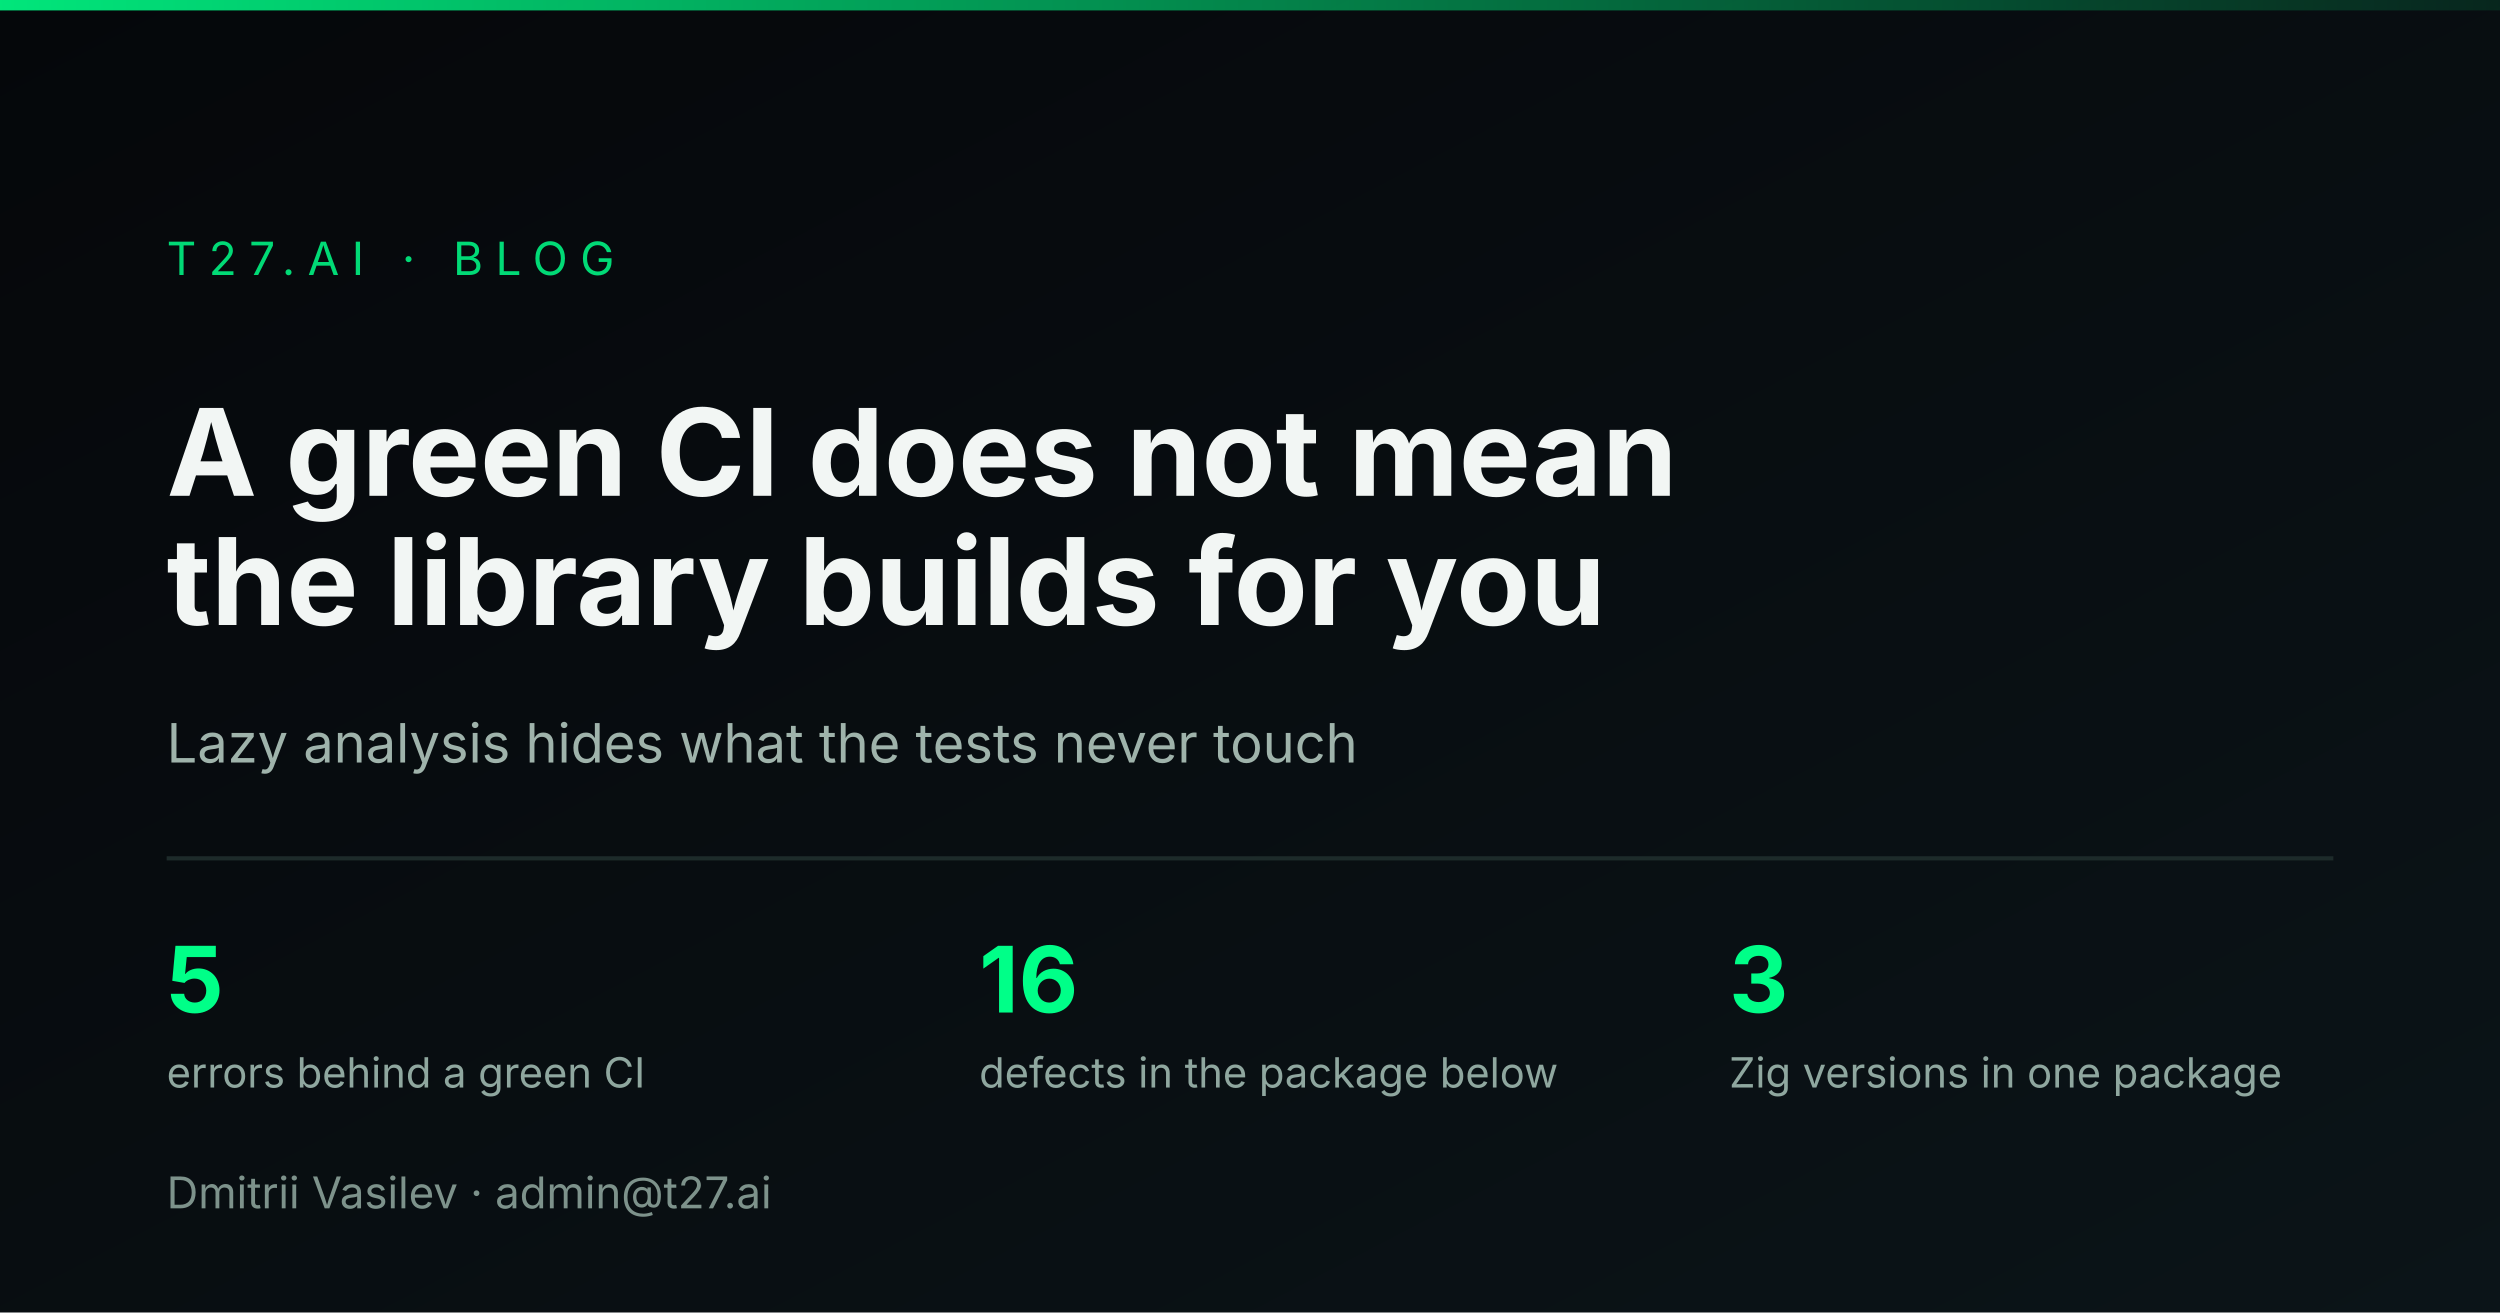
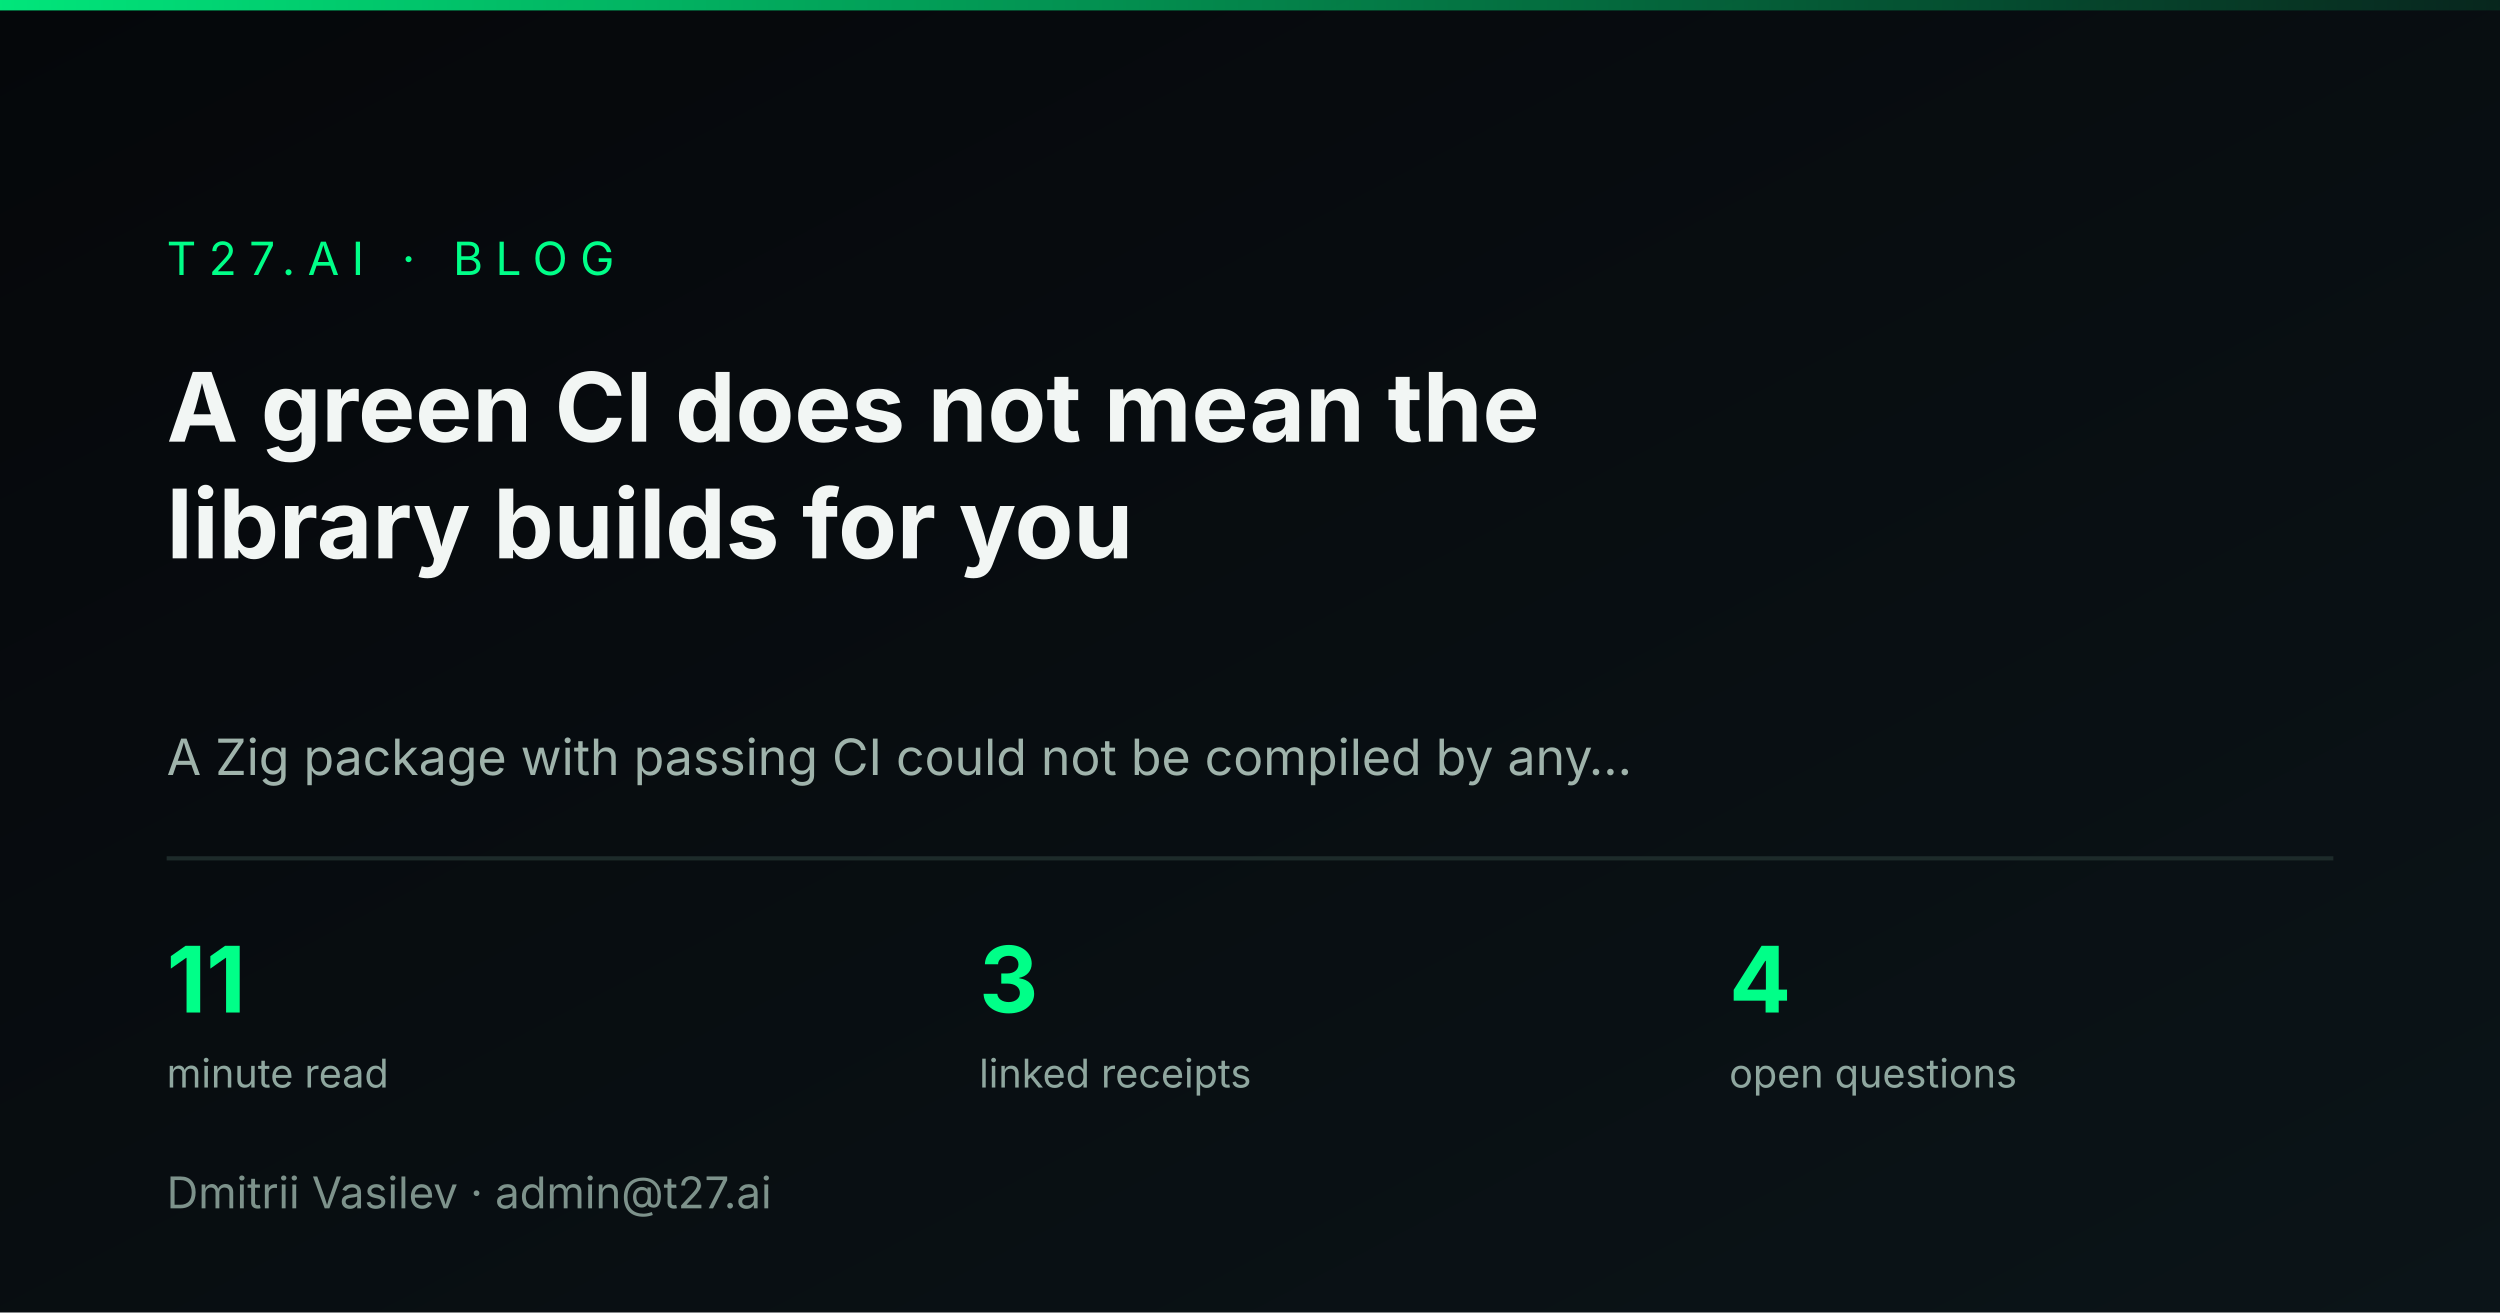
<svg xmlns="http://www.w3.org/2000/svg" width="1200" height="630" viewBox="0 0 1200 630" role="img" aria-label="A green CI does not mean the library builds for you">
  <defs>
    <linearGradient id="bg" x1="0" y1="0" x2="1" y2="1">
      <stop offset="0%" stop-color="#05070a" />
      <stop offset="100%" stop-color="#0b1418" />
    </linearGradient>
    <linearGradient id="glow" x1="0" y1="0" x2="1" y2="0">
      <stop offset="0%" stop-color="#00ff88" stop-opacity="0.9" />
      <stop offset="100%" stop-color="#00ff88" stop-opacity="0.1" />
    </linearGradient>
  </defs>
  <rect width="1200" height="630" fill="url(#bg)" />
  <rect x="0" y="0" width="1200" height="5" fill="url(#glow)" />
-   <text x="80" y="132" font-family="Inter,Helvetica,Arial,sans-serif" font-size="22" letter-spacing="6" fill="#00ff88" opacity="0.85">T27.AI · BLOG</text>
-   <text x="80" y="238" font-family="Inter,Helvetica,Arial,sans-serif" font-size="58" font-weight="700" fill="#f2f6f4">A green CI does not mean</text>
-   <text x="80" y="300" font-family="Inter,Helvetica,Arial,sans-serif" font-size="58" font-weight="700" fill="#f2f6f4">the library builds for you</text>
-   <text x="80" y="366" font-family="Inter,Helvetica,Arial,sans-serif" font-size="26" fill="#9fb3ab">Lazy analysis hides what the tests never touch</text>
+   <text x="80" y="132" font-family="Inter,Helvetica,Arial,sans-serif" font-size="22" fill="#00ff88" letter-spacing="6">T27.AI · BLOG</text>
+   <text x="80" y="212" font-family="Inter,Helvetica,Arial,sans-serif" font-size="46" font-weight="700" fill="#f2f6f4">A green CI does not mean the</text>
+   <text x="80" y="268" font-family="Inter,Helvetica,Arial,sans-serif" font-size="46" font-weight="700" fill="#f2f6f4">library builds for you</text>
+   <text x="80" y="372" font-family="Inter,Helvetica,Arial,sans-serif" font-size="24" fill="#9fb3ab">A Zig package with passing CI could not be compiled by any…</text>
+   <text x="80" y="486" font-family="Inter,Helvetica,Arial,sans-serif" font-size="44" font-weight="700" fill="#00ff88">11</text>
+   <text x="80" y="522" font-family="Inter,Helvetica,Arial,sans-serif" font-size="19" fill="#8fa79f">minute read</text>
+   <text x="470" y="486" font-family="Inter,Helvetica,Arial,sans-serif" font-size="44" font-weight="700" fill="#00ff88">3</text>
+   <text x="470" y="522" font-family="Inter,Helvetica,Arial,sans-serif" font-size="19" fill="#8fa79f">linked receipts</text>
+   <text x="830" y="486" font-family="Inter,Helvetica,Arial,sans-serif" font-size="44" font-weight="700" fill="#00ff88">4</text>
+   <text x="830" y="522" font-family="Inter,Helvetica,Arial,sans-serif" font-size="19" fill="#8fa79f">open questions</text>
+   <text x="80" y="580" font-family="Inter,Helvetica,Arial,sans-serif" font-size="21" fill="#7d928b">Dmitrii Vasilev · admin@t27.ai</text>
  <line x1="80" y1="412" x2="1120" y2="412" stroke="#1d2b2a" stroke-width="2" />
-   <text x="80" y="486" font-family="Inter,Helvetica,Arial,sans-serif" font-size="44" font-weight="700" fill="#00ff88">5</text>
-   <text x="80" y="522" font-family="Inter,Helvetica,Arial,sans-serif" font-size="20" fill="#8fa79f">errors behind a green CI</text>
-   <text x="470" y="486" font-family="Inter,Helvetica,Arial,sans-serif" font-size="44" font-weight="700" fill="#00ff88">16</text>
-   <text x="470" y="522" font-family="Inter,Helvetica,Arial,sans-serif" font-size="20" fill="#8fa79f">defects in the package below</text>
-   <text x="830" y="486" font-family="Inter,Helvetica,Arial,sans-serif" font-size="44" font-weight="700" fill="#00ff88">3</text>
-   <text x="830" y="522" font-family="Inter,Helvetica,Arial,sans-serif" font-size="20" fill="#8fa79f">Zig versions in one package</text>
-   <text x="80" y="580" font-family="Inter,Helvetica,Arial,sans-serif" font-size="21" fill="#7d928b">Dmitrii Vasilev · admin@t27.ai</text>
</svg>
